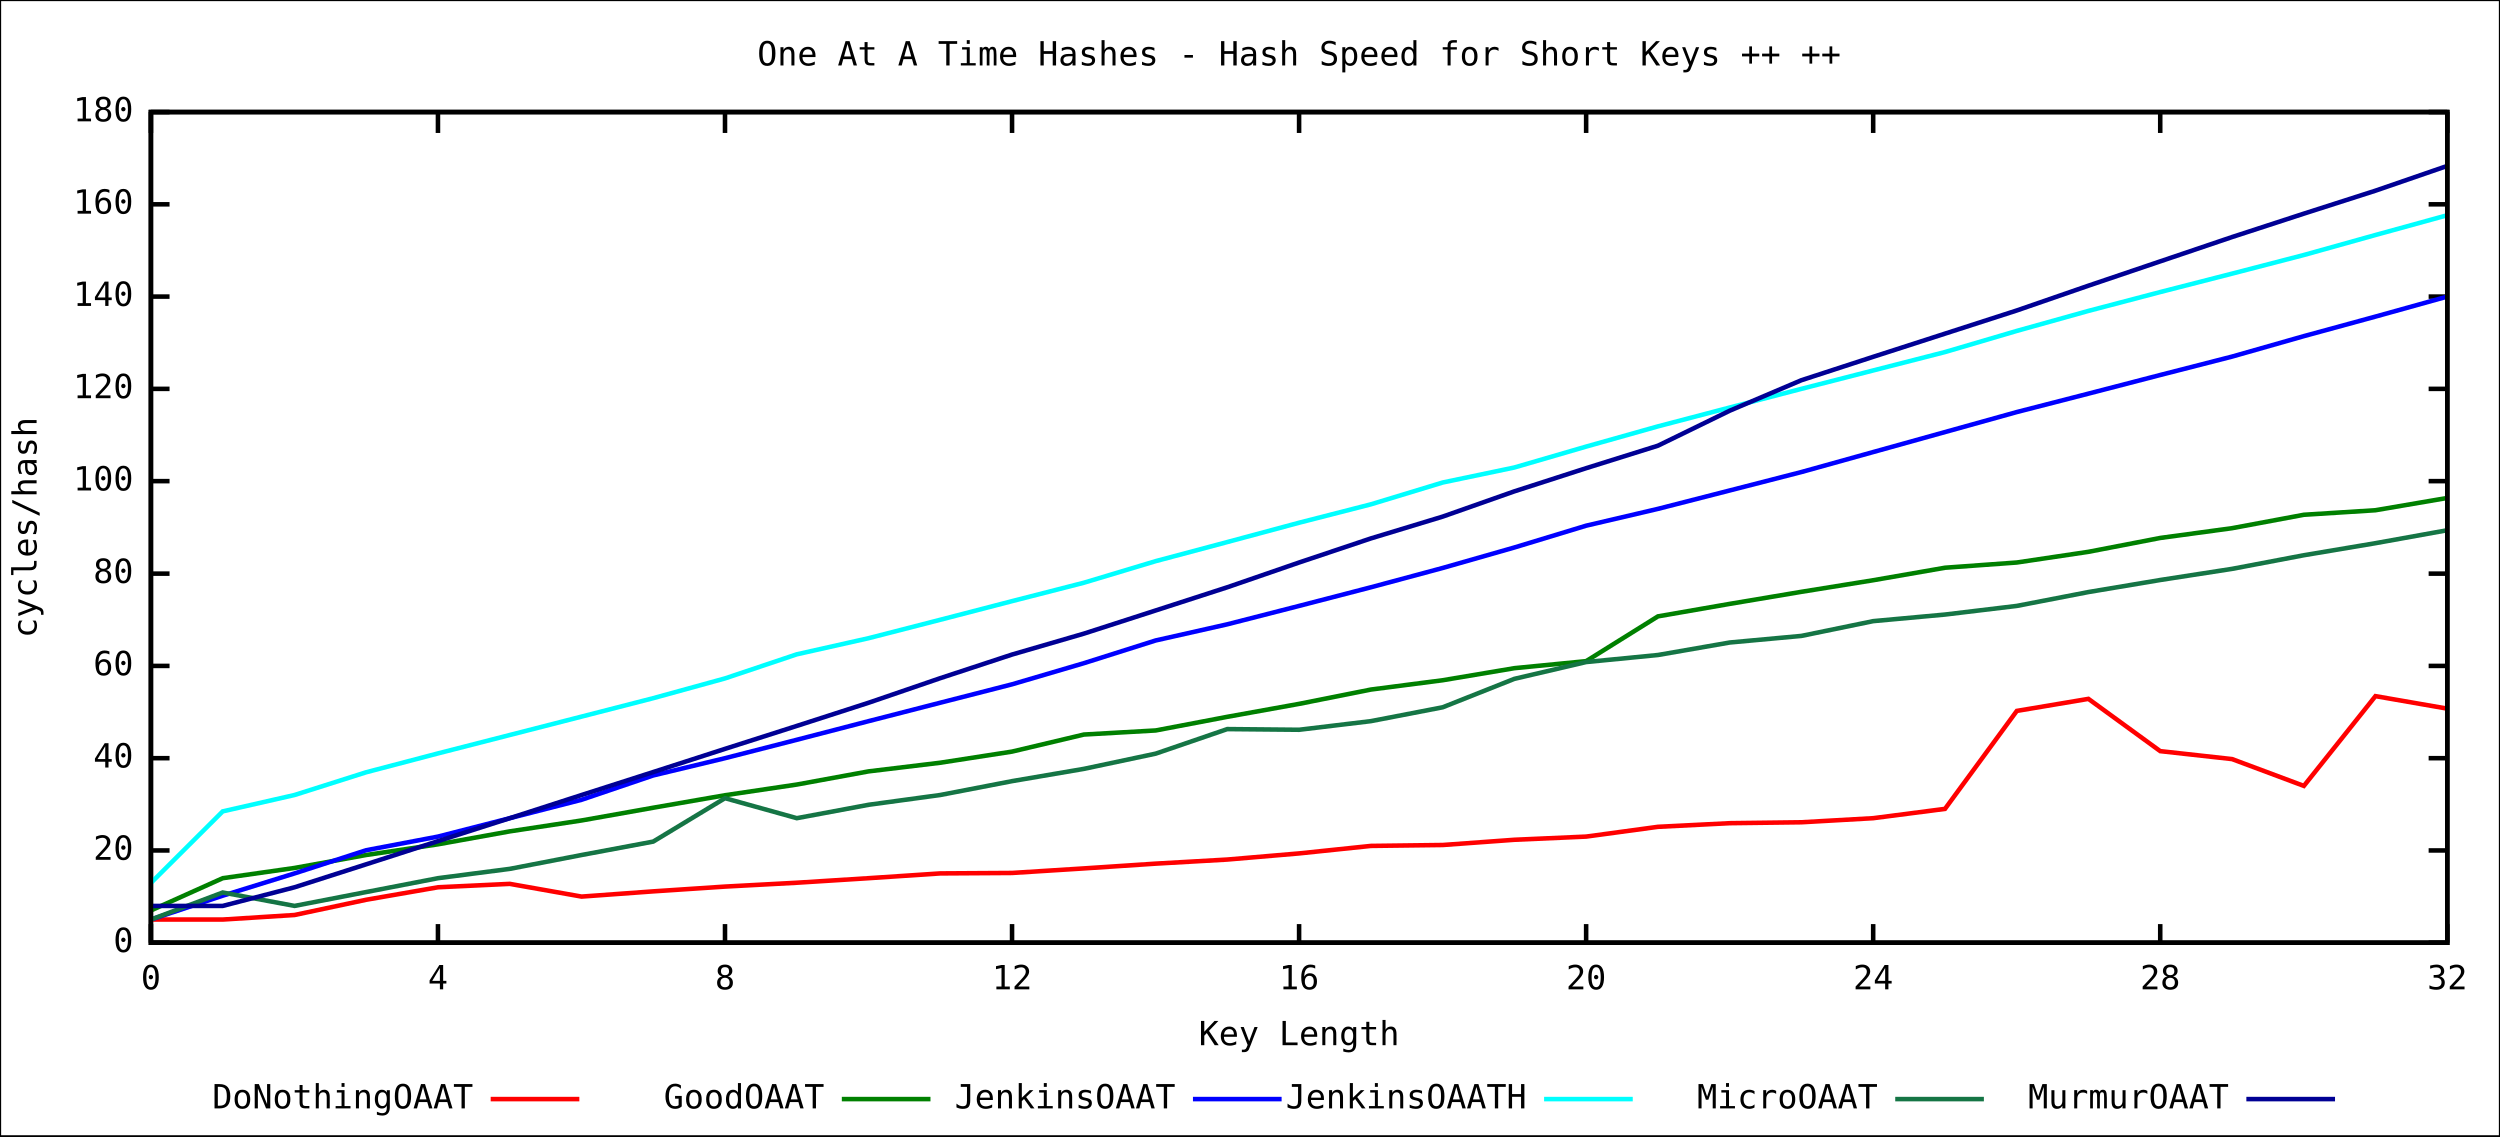
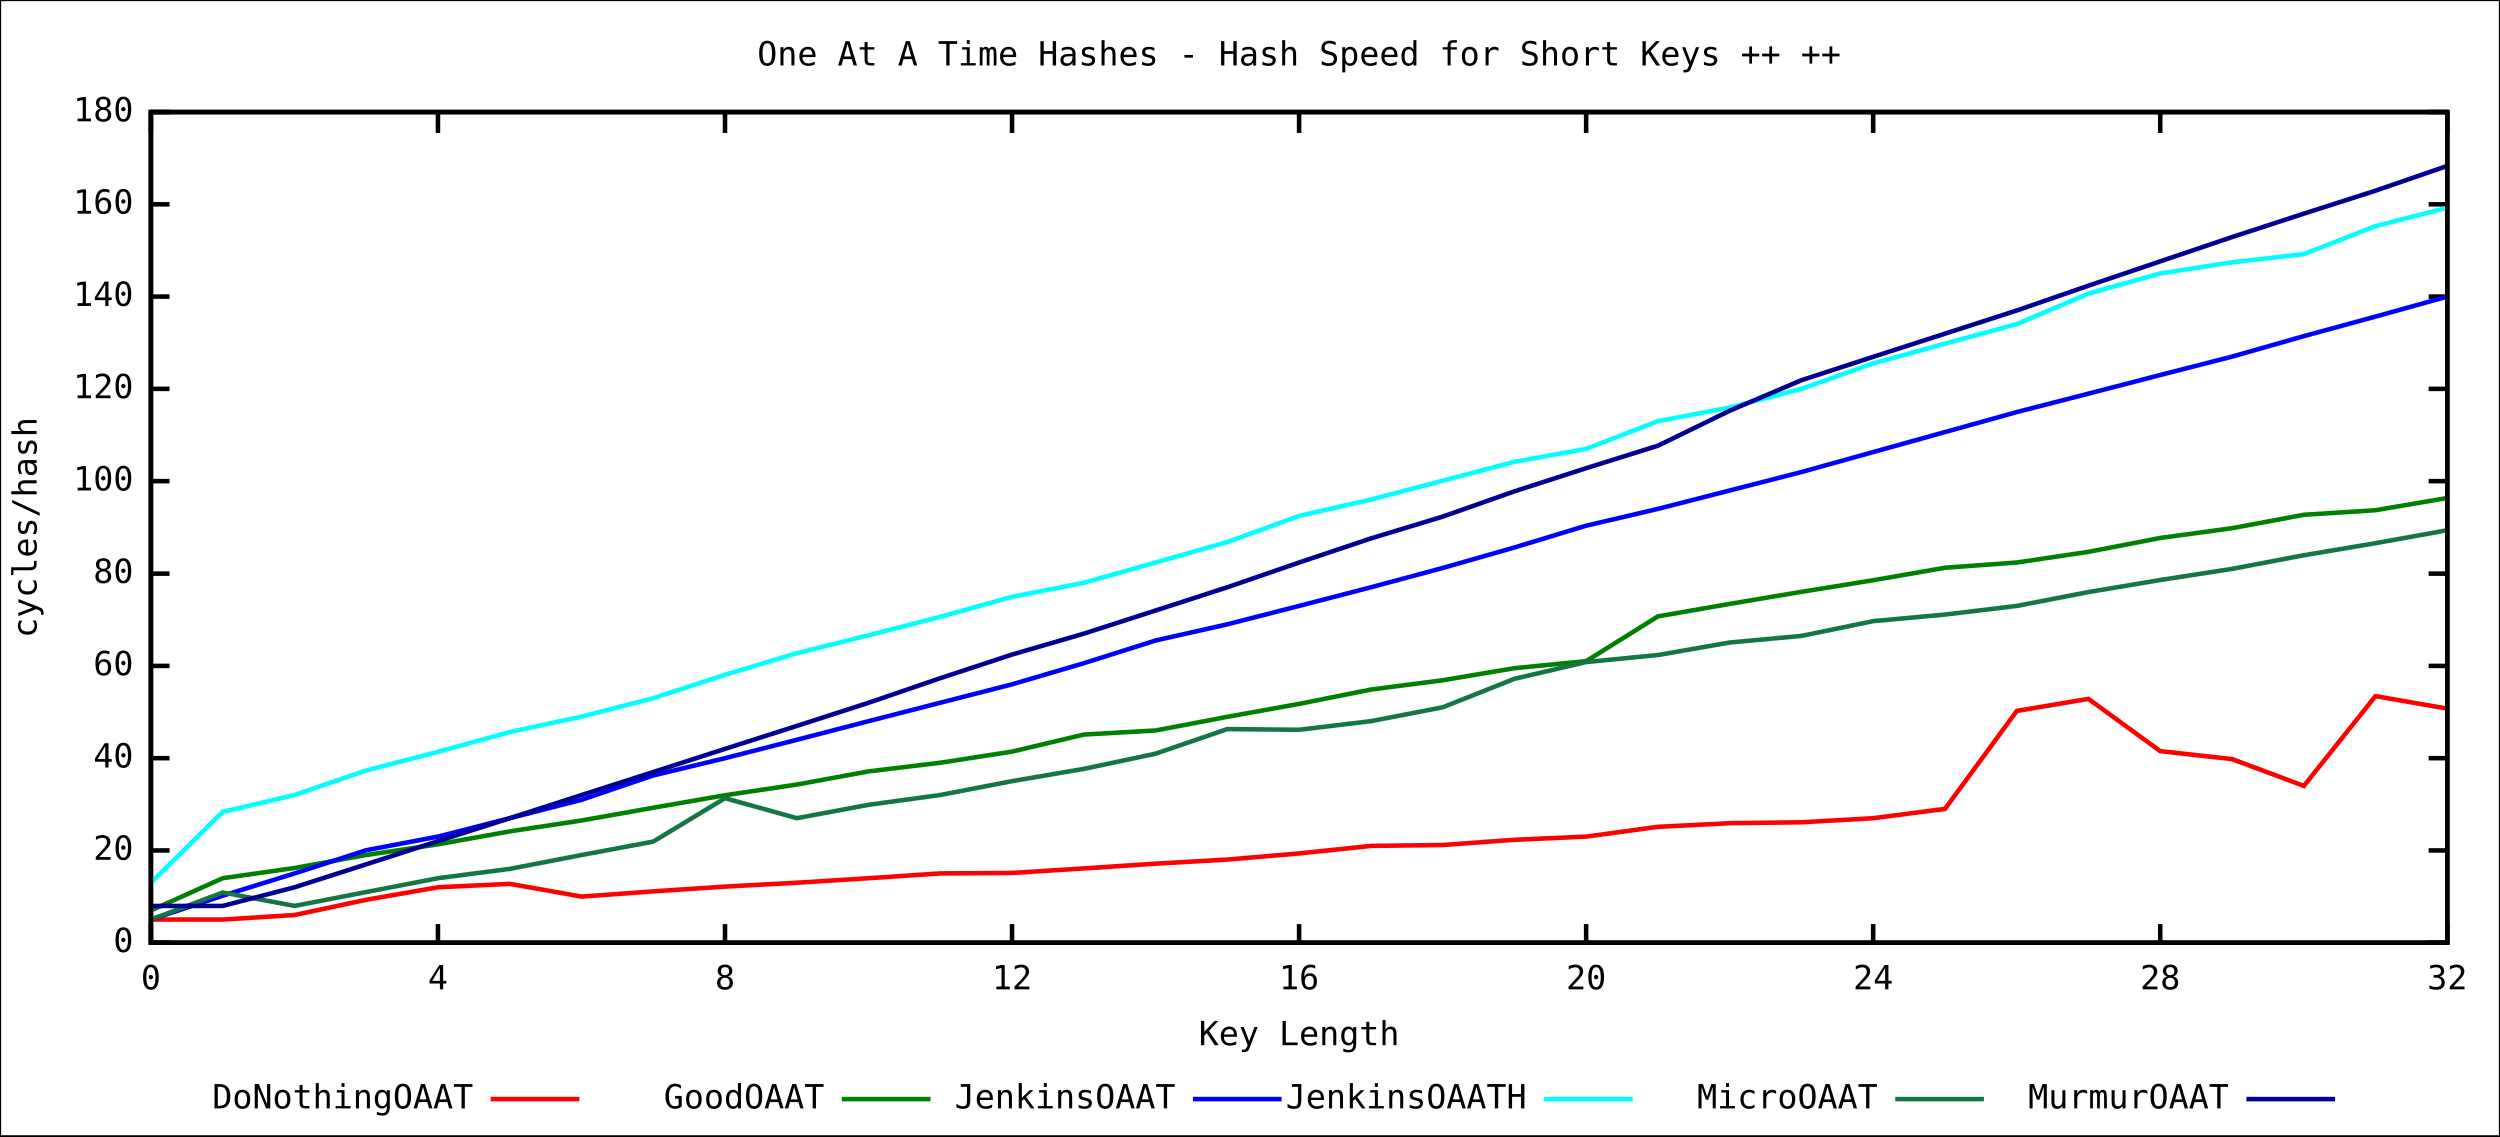
<svg xmlns="http://www.w3.org/2000/svg" xmlns:xlink="http://www.w3.org/1999/xlink" width="1100" height="500" viewBox="0 0 1100 500">
  <rect x="0" y="0" width="1100" height="500" fill="#ffffff" stroke="black" stroke-width="1" />
  <g id="gnuplot_canvas">
    <defs>
      <circle id="gpDot" r="0.5" stroke-width="0.5" />
      <path id="gpPt0" stroke-width="0.244" stroke="currentColor" d="M-1,0 h2 M0,-1 v2" />
      <path id="gpPt1" stroke-width="0.244" stroke="currentColor" d="M-1,-1 L1,1 M1,-1 L-1,1" />
      <path id="gpPt2" stroke-width="0.244" stroke="currentColor" d="M-1,0 L1,0 M0,-1 L0,1 M-1,-1 L1,1 M-1,1 L1,-1" />
      <rect id="gpPt3" stroke-width="0.244" stroke="currentColor" x="-1" y="-1" width="2" height="2" />
      <rect id="gpPt4" stroke-width="0.244" stroke="currentColor" fill="currentColor" x="-1" y="-1" width="2" height="2" />
      <circle id="gpPt5" stroke-width="0.244" stroke="currentColor" cx="0" cy="0" r="1" />
      <use xlink:href="#gpPt5" id="gpPt6" fill="currentColor" stroke="none" />
      <path id="gpPt7" stroke-width="0.244" stroke="currentColor" d="M0,-1.33 L-1.33,0.67 L1.33,0.67 z" />
      <use xlink:href="#gpPt7" id="gpPt8" fill="currentColor" stroke="none" />
      <use xlink:href="#gpPt7" id="gpPt9" stroke="currentColor" transform="rotate(180)" />
      <use xlink:href="#gpPt9" id="gpPt10" fill="currentColor" stroke="none" />
      <use xlink:href="#gpPt3" id="gpPt11" stroke="currentColor" transform="rotate(45)" />
      <use xlink:href="#gpPt11" id="gpPt12" fill="currentColor" stroke="none" />
    </defs>
    <g style="fill:none; color:white; stroke:currentColor; stroke-width:2.00; stroke-linecap:butt; stroke-linejoin:miter">
</g>
    <g style="fill:none; color:black; stroke:currentColor; stroke-width:2.00; stroke-linecap:butt; stroke-linejoin:miter">
      <path stroke="black" d="M66.4,414.8 L74.6,414.8 M1076.8,414.8 L1068.6,414.8  h0.01" />
      <g transform="translate(58.7,418.9)" style="stroke:none; fill:black; font-family:mono; font-size:11.00pt; text-anchor:end">
        <text> 0</text>
      </g>
      <path stroke="black" d="M66.4,374.2 L74.6,374.2 M1076.8,374.2 L1068.6,374.2  h0.01" />
      <g transform="translate(58.7,378.3)" style="stroke:none; fill:black; font-family:mono; font-size:11.00pt; text-anchor:end">
        <text> 20</text>
      </g>
      <path stroke="black" d="M66.4,333.6 L74.6,333.6 M1076.8,333.6 L1068.6,333.6  h0.01" />
      <g transform="translate(58.7,337.7)" style="stroke:none; fill:black; font-family:mono; font-size:11.00pt; text-anchor:end">
        <text> 40</text>
      </g>
      <path stroke="black" d="M66.4,293.0 L74.6,293.0 M1076.8,293.0 L1068.6,293.0  h0.01" />
      <g transform="translate(58.7,297.1)" style="stroke:none; fill:black; font-family:mono; font-size:11.00pt; text-anchor:end">
        <text> 60</text>
      </g>
      <path stroke="black" d="M66.4,252.4 L74.6,252.4 M1076.8,252.4 L1068.6,252.4  h0.01" />
      <g transform="translate(58.7,256.5)" style="stroke:none; fill:black; font-family:mono; font-size:11.00pt; text-anchor:end">
        <text> 80</text>
      </g>
      <path stroke="black" d="M66.4,211.7 L74.6,211.7 M1076.8,211.7 L1068.6,211.7  h0.01" />
      <g transform="translate(58.7,215.8)" style="stroke:none; fill:black; font-family:mono; font-size:11.00pt; text-anchor:end">
        <text> 100</text>
      </g>
      <path stroke="black" d="M66.4,171.1 L74.6,171.1 M1076.8,171.1 L1068.6,171.1  h0.01" />
      <g transform="translate(58.7,175.2)" style="stroke:none; fill:black; font-family:mono; font-size:11.00pt; text-anchor:end">
        <text> 120</text>
      </g>
      <path stroke="black" d="M66.4,130.5 L74.6,130.5 M1076.8,130.5 L1068.6,130.5  h0.01" />
      <g transform="translate(58.7,134.6)" style="stroke:none; fill:black; font-family:mono; font-size:11.00pt; text-anchor:end">
        <text> 140</text>
      </g>
      <path stroke="black" d="M66.4,89.9 L74.6,89.9 M1076.8,89.9 L1068.6,89.9  h0.01" />
      <g transform="translate(58.7,94.0)" style="stroke:none; fill:black; font-family:mono; font-size:11.00pt; text-anchor:end">
        <text> 160</text>
      </g>
      <path stroke="black" d="M66.4,49.3 L74.6,49.3 M1076.8,49.3 L1068.6,49.3  h0.01" />
      <g transform="translate(58.7,53.4)" style="stroke:none; fill:black; font-family:mono; font-size:11.00pt; text-anchor:end">
        <text> 180</text>
      </g>
      <path stroke="black" d="M66.4,414.8 L66.4,406.6 M66.4,49.3 L66.4,57.5  h0.01" />
      <g transform="translate(66.4,435.3)" style="stroke:none; fill:black; font-family:mono; font-size:11.00pt; text-anchor:middle">
        <text> 0</text>
      </g>
      <path stroke="black" d="M192.7,414.8 L192.7,406.6 M192.7,49.3 L192.7,57.5  h0.01" />
      <g transform="translate(192.7,435.3)" style="stroke:none; fill:black; font-family:mono; font-size:11.00pt; text-anchor:middle">
        <text> 4</text>
      </g>
      <path stroke="black" d="M319.0,414.8 L319.0,406.6 M319.0,49.3 L319.0,57.5  h0.01" />
      <g transform="translate(319.0,435.3)" style="stroke:none; fill:black; font-family:mono; font-size:11.00pt; text-anchor:middle">
        <text> 8</text>
      </g>
      <path stroke="black" d="M445.3,414.8 L445.3,406.6 M445.3,49.3 L445.3,57.5  h0.01" />
      <g transform="translate(445.3,435.3)" style="stroke:none; fill:black; font-family:mono; font-size:11.00pt; text-anchor:middle">
        <text> 12</text>
      </g>
      <path stroke="black" d="M571.6,414.8 L571.6,406.6 M571.6,49.3 L571.6,57.5  h0.01" />
      <g transform="translate(571.6,435.3)" style="stroke:none; fill:black; font-family:mono; font-size:11.00pt; text-anchor:middle">
        <text> 16</text>
      </g>
      <path stroke="black" d="M697.9,414.8 L697.9,406.6 M697.9,49.3 L697.9,57.5  h0.01" />
      <g transform="translate(697.9,435.3)" style="stroke:none; fill:black; font-family:mono; font-size:11.00pt; text-anchor:middle">
        <text> 20</text>
      </g>
      <path stroke="black" d="M824.2,414.8 L824.2,406.6 M824.2,49.3 L824.2,57.5  h0.01" />
      <g transform="translate(824.2,435.3)" style="stroke:none; fill:black; font-family:mono; font-size:11.00pt; text-anchor:middle">
        <text> 24</text>
      </g>
      <path stroke="black" d="M950.5,414.8 L950.5,406.6 M950.5,49.3 L950.5,57.5  h0.01" />
      <g transform="translate(950.5,435.3)" style="stroke:none; fill:black; font-family:mono; font-size:11.00pt; text-anchor:middle">
        <text> 28</text>
      </g>
      <path stroke="black" d="M1076.8,414.8 L1076.8,406.6 M1076.8,49.3 L1076.8,57.5  h0.01" />
      <g transform="translate(1076.8,435.3)" style="stroke:none; fill:black; font-family:mono; font-size:11.00pt; text-anchor:middle">
        <text> 32</text>
      </g>
      <path stroke="black" d="M66.4,49.3 L66.4,414.8 L1076.8,414.8 L1076.8,49.3 L66.4,49.3 Z  h0.01" />
      <g transform="translate(16.1,232.1) rotate(270)" style="stroke:none; fill:black; font-family:mono; font-size:11.00pt; text-anchor:middle">
        <text>cycles/hash</text>
      </g>
      <g transform="translate(571.6,459.9)" style="stroke:none; fill:black; font-family:mono; font-size:11.00pt; text-anchor:middle">
        <text>Key Length</text>
      </g>
      <g transform="translate(571.6,28.8)" style="stroke:none; fill:black; font-family:mono; font-size:11.00pt; text-anchor:middle">
        <text>One At A Time Hashes - Hash Speed for Short Keys <a href="One_At_A_Time_Hashes.medium.svg">++</a>
          <a href="One_At_A_Time_Hashes.long.svg">++</a>
        </text>
      </g>
    </g>
    <g id="DoNothingOAAT">
      <g style="fill:none; color:red; stroke:currentColor; stroke-width:2.00; stroke-linecap:butt; stroke-linejoin:miter">
        <g visibility="visible">
          <g transform="translate(208.2,487.7)" style="stroke:none; fill:black; font-family:mono; font-size:11.00pt; text-anchor:end">
            <text>DoNothingOAAT</text>
          </g>
          <path d="M215.9,483.6 L254.9,483.6  h0.01" />
        </g>
        <path d="M66.4,404.6 L98.0,404.6 L129.6,402.6 L161.1,395.9 L192.7,390.4 L224.3,388.9 L255.9,394.5 L287.4,392.2    L319.0,390.1 L350.6,388.4 L382.2,386.4 L413.7,384.3 L445.3,384.1 L476.9,382.1 L508.5,380.0 L540.0,378.2    L571.6,375.5 L603.2,372.2 L634.8,371.8 L666.3,369.5 L697.9,368.1 L729.5,363.8 L761.1,362.2 L792.6,361.8    L824.2,360.0 L855.8,355.9 L887.4,312.8 L918.9,307.5 L950.5,330.5 L982.1,334.0 L1013.7,345.8 L1045.2,306.3    L1076.8,311.8  h0.01" />
      </g>
    </g>
    <g id="GoodOAAT">
      <g style="fill:none; color:green; stroke:currentColor; stroke-width:2.00; stroke-linecap:butt; stroke-linejoin:miter">
        <g visibility="visible">
          <g transform="translate(362.7,487.7)" style="stroke:none; fill:black; font-family:mono; font-size:11.00pt; text-anchor:end">
            <text>GoodOAAT</text>
          </g>
          <path d="M370.4,483.6 L409.4,483.6  h0.01" />
        </g>
        <path d="M66.4,400.6 L98.0,386.4 L129.6,381.9 L161.1,376.2 L192.7,371.5 L224.3,365.8 L255.9,361.0 L287.4,355.4    L319.0,349.9 L350.6,345.2 L382.2,339.4 L413.7,335.6 L445.3,330.7 L476.9,323.2 L508.5,321.4 L540.0,315.4    L571.6,309.7 L603.2,303.4 L634.8,299.3 L666.3,294.0 L697.9,290.9 L729.5,271.2 L761.1,265.7 L792.6,260.4    L824.2,255.3 L855.8,249.8 L887.4,247.5 L918.9,242.8 L950.5,236.7 L982.1,232.4 L1013.7,226.5 L1045.2,224.5    L1076.8,219.1  h0.01" />
      </g>
    </g>
    <g id="JenkinsOAAT">
      <g style="fill:none; color:blue; stroke:currentColor; stroke-width:2.00; stroke-linecap:butt; stroke-linejoin:miter">
        <g visibility="visible">
          <g transform="translate(517.2,487.7)" style="stroke:none; fill:black; font-family:mono; font-size:11.00pt; text-anchor:end">
            <text>JenkinsOAAT</text>
          </g>
          <path d="M524.9,483.6 L563.9,483.6  h0.01" />
        </g>
        <path d="M66.4,404.6 L98.0,394.1 L129.6,384.3 L161.1,374.1 L192.7,368.1 L224.3,360.0 L255.9,351.9 L287.4,341.2    L319.0,333.6 L350.6,325.5 L382.2,317.3 L413.7,309.2 L445.3,301.1 L476.9,291.8 L508.5,281.8 L540.0,274.7    L571.6,266.6 L603.2,258.4 L634.8,249.9 L666.3,240.9 L697.9,231.3 L729.5,223.9 L761.1,215.8 L792.6,207.7    L824.2,198.9 L855.8,190.1 L887.4,181.3 L918.9,173.2 L950.5,165.0 L982.1,156.9 L1013.7,147.9 L1045.2,139.3    L1076.8,130.5  h0.01" />
      </g>
    </g>
    <g id="JenkinsOAATH">
      <g style="fill:none; color:cyan; stroke:currentColor; stroke-width:2.00; stroke-linecap:butt; stroke-linejoin:miter">
        <g visibility="visible">
          <g transform="translate(671.7,487.7)" style="stroke:none; fill:black; font-family:mono; font-size:11.00pt; text-anchor:end">
            <text>JenkinsOAATH</text>
          </g>
          <path d="M679.4,483.6 L718.4,483.6  h0.01" />
        </g>
-         <path d="M66.4,388.5 L98.0,357.0 L129.6,349.8 L161.1,339.8 L192.7,331.5 L224.3,323.4 L255.9,315.3 L287.4,307.2    L319.0,298.5 L350.6,287.9 L382.2,280.8 L413.7,272.7 L445.3,264.5 L476.9,256.4 L508.5,246.9 L540.0,238.5    L571.6,230.0 L603.2,221.9 L634.8,212.3 L666.3,205.7 L697.9,196.5 L729.5,187.6 L761.1,179.3 L792.6,171.1    L824.2,163.0 L855.8,154.9 L887.4,145.6 L918.9,136.8 L950.5,128.5 L982.1,120.4 L1013.7,112.2 L1045.2,103.4    L1076.8,94.7  h0.01" />
+         <path d="M66.4,388.4 L98.0,357.2 L129.6,349.8 L161.1,339.0 L192.7,330.8 L224.3,322.1 L255.9,315.3 L287.4,307.2    L319.0,296.9 L350.6,287.4 L382.2,279.5 L413.7,271.4 L445.3,262.6 L476.9,256.4 L508.5,247.5 L540.0,238.5    L571.6,227.0 L603.2,219.8 L634.8,211.5 L666.3,203.2 L697.9,197.5 L729.5,185.3 L761.1,179.3 L792.6,171.1    L824.2,159.9 L855.8,151.2 L887.4,142.6 L918.9,129.2 L950.5,120.3 L982.1,115.4 L1013.7,111.8 L1045.2,99.5    L1076.8,91.4  h0.01" />
      </g>
    </g>
    <g id="MicroOAAT">
      <g style="fill:none; color:#157545; stroke:currentColor; stroke-width:2.00; stroke-linecap:butt; stroke-linejoin:miter">
        <g visibility="visible">
          <g transform="translate(826.2,487.7)" style="stroke:none; fill:black; font-family:mono; font-size:11.00pt; text-anchor:end">
            <text>MicroOAAT</text>
          </g>
          <path d="M833.9,483.6 L872.9,483.6  h0.01" />
        </g>
        <path d="M66.4,404.6 L98.0,392.7 L129.6,398.6 L161.1,392.5 L192.7,386.4 L224.3,382.3 L255.9,376.2 L287.4,370.3    L319.0,351.2 L350.6,360.0 L382.2,354.1 L413.7,349.8 L445.3,343.7 L476.9,338.3 L508.5,331.6 L540.0,320.8    L571.6,321.1 L603.2,317.3 L634.8,311.2 L666.3,298.7 L697.9,291.3 L729.5,288.2 L761.1,282.7 L792.6,279.8    L824.2,273.3 L855.8,270.4 L887.4,266.6 L918.9,260.5 L950.5,255.2 L982.1,250.3 L1013.7,244.3 L1045.2,239.0    L1076.8,233.3  h0.01" />
      </g>
    </g>
    <g id="MurmurOAAT">
      <g style="fill:none; color:#000094; stroke:currentColor; stroke-width:2.00; stroke-linecap:butt; stroke-linejoin:miter">
        <g visibility="visible">
          <g transform="translate(980.7,487.7)" style="stroke:none; fill:black; font-family:mono; font-size:11.00pt; text-anchor:end">
            <text>MurmurOAAT</text>
          </g>
          <path d="M988.4,483.6 L1027.4,483.6  h0.01" />
        </g>
        <path d="M66.4,398.6 L98.0,398.6 L129.6,390.4 L161.1,380.3 L192.7,370.1 L224.3,360.0 L255.9,349.8 L287.4,339.7    L319.0,329.5 L350.6,319.4 L382.2,309.2 L413.7,298.4 L445.3,288.0 L476.9,278.8 L508.5,268.6 L540.0,258.4    L571.6,247.5 L603.2,236.9 L634.8,227.3 L666.3,216.2 L697.9,206.0 L729.5,196.1 L761.1,180.7 L792.6,167.3    L824.2,157.0 L855.8,146.8 L887.4,136.6 L918.9,125.7 L950.5,115.0 L982.1,104.3 L1013.7,94.0 L1045.2,83.9    L1076.8,73.0  h0.01" />
      </g>
    </g>
    <g style="fill:none; color:black; stroke:currentColor; stroke-width:2.00; stroke-linecap:butt; stroke-linejoin:miter">
      <path stroke="black" d="M66.4,49.3 L66.4,414.8 L1076.8,414.8 L1076.8,49.3 L66.4,49.3 Z  h0.01" />
    </g>
  </g>
  <text id="coord_text" text-anchor="start" pointer-events="none" font-size="12" font-family="Arial" visibility="hidden"> </text>
</svg>
